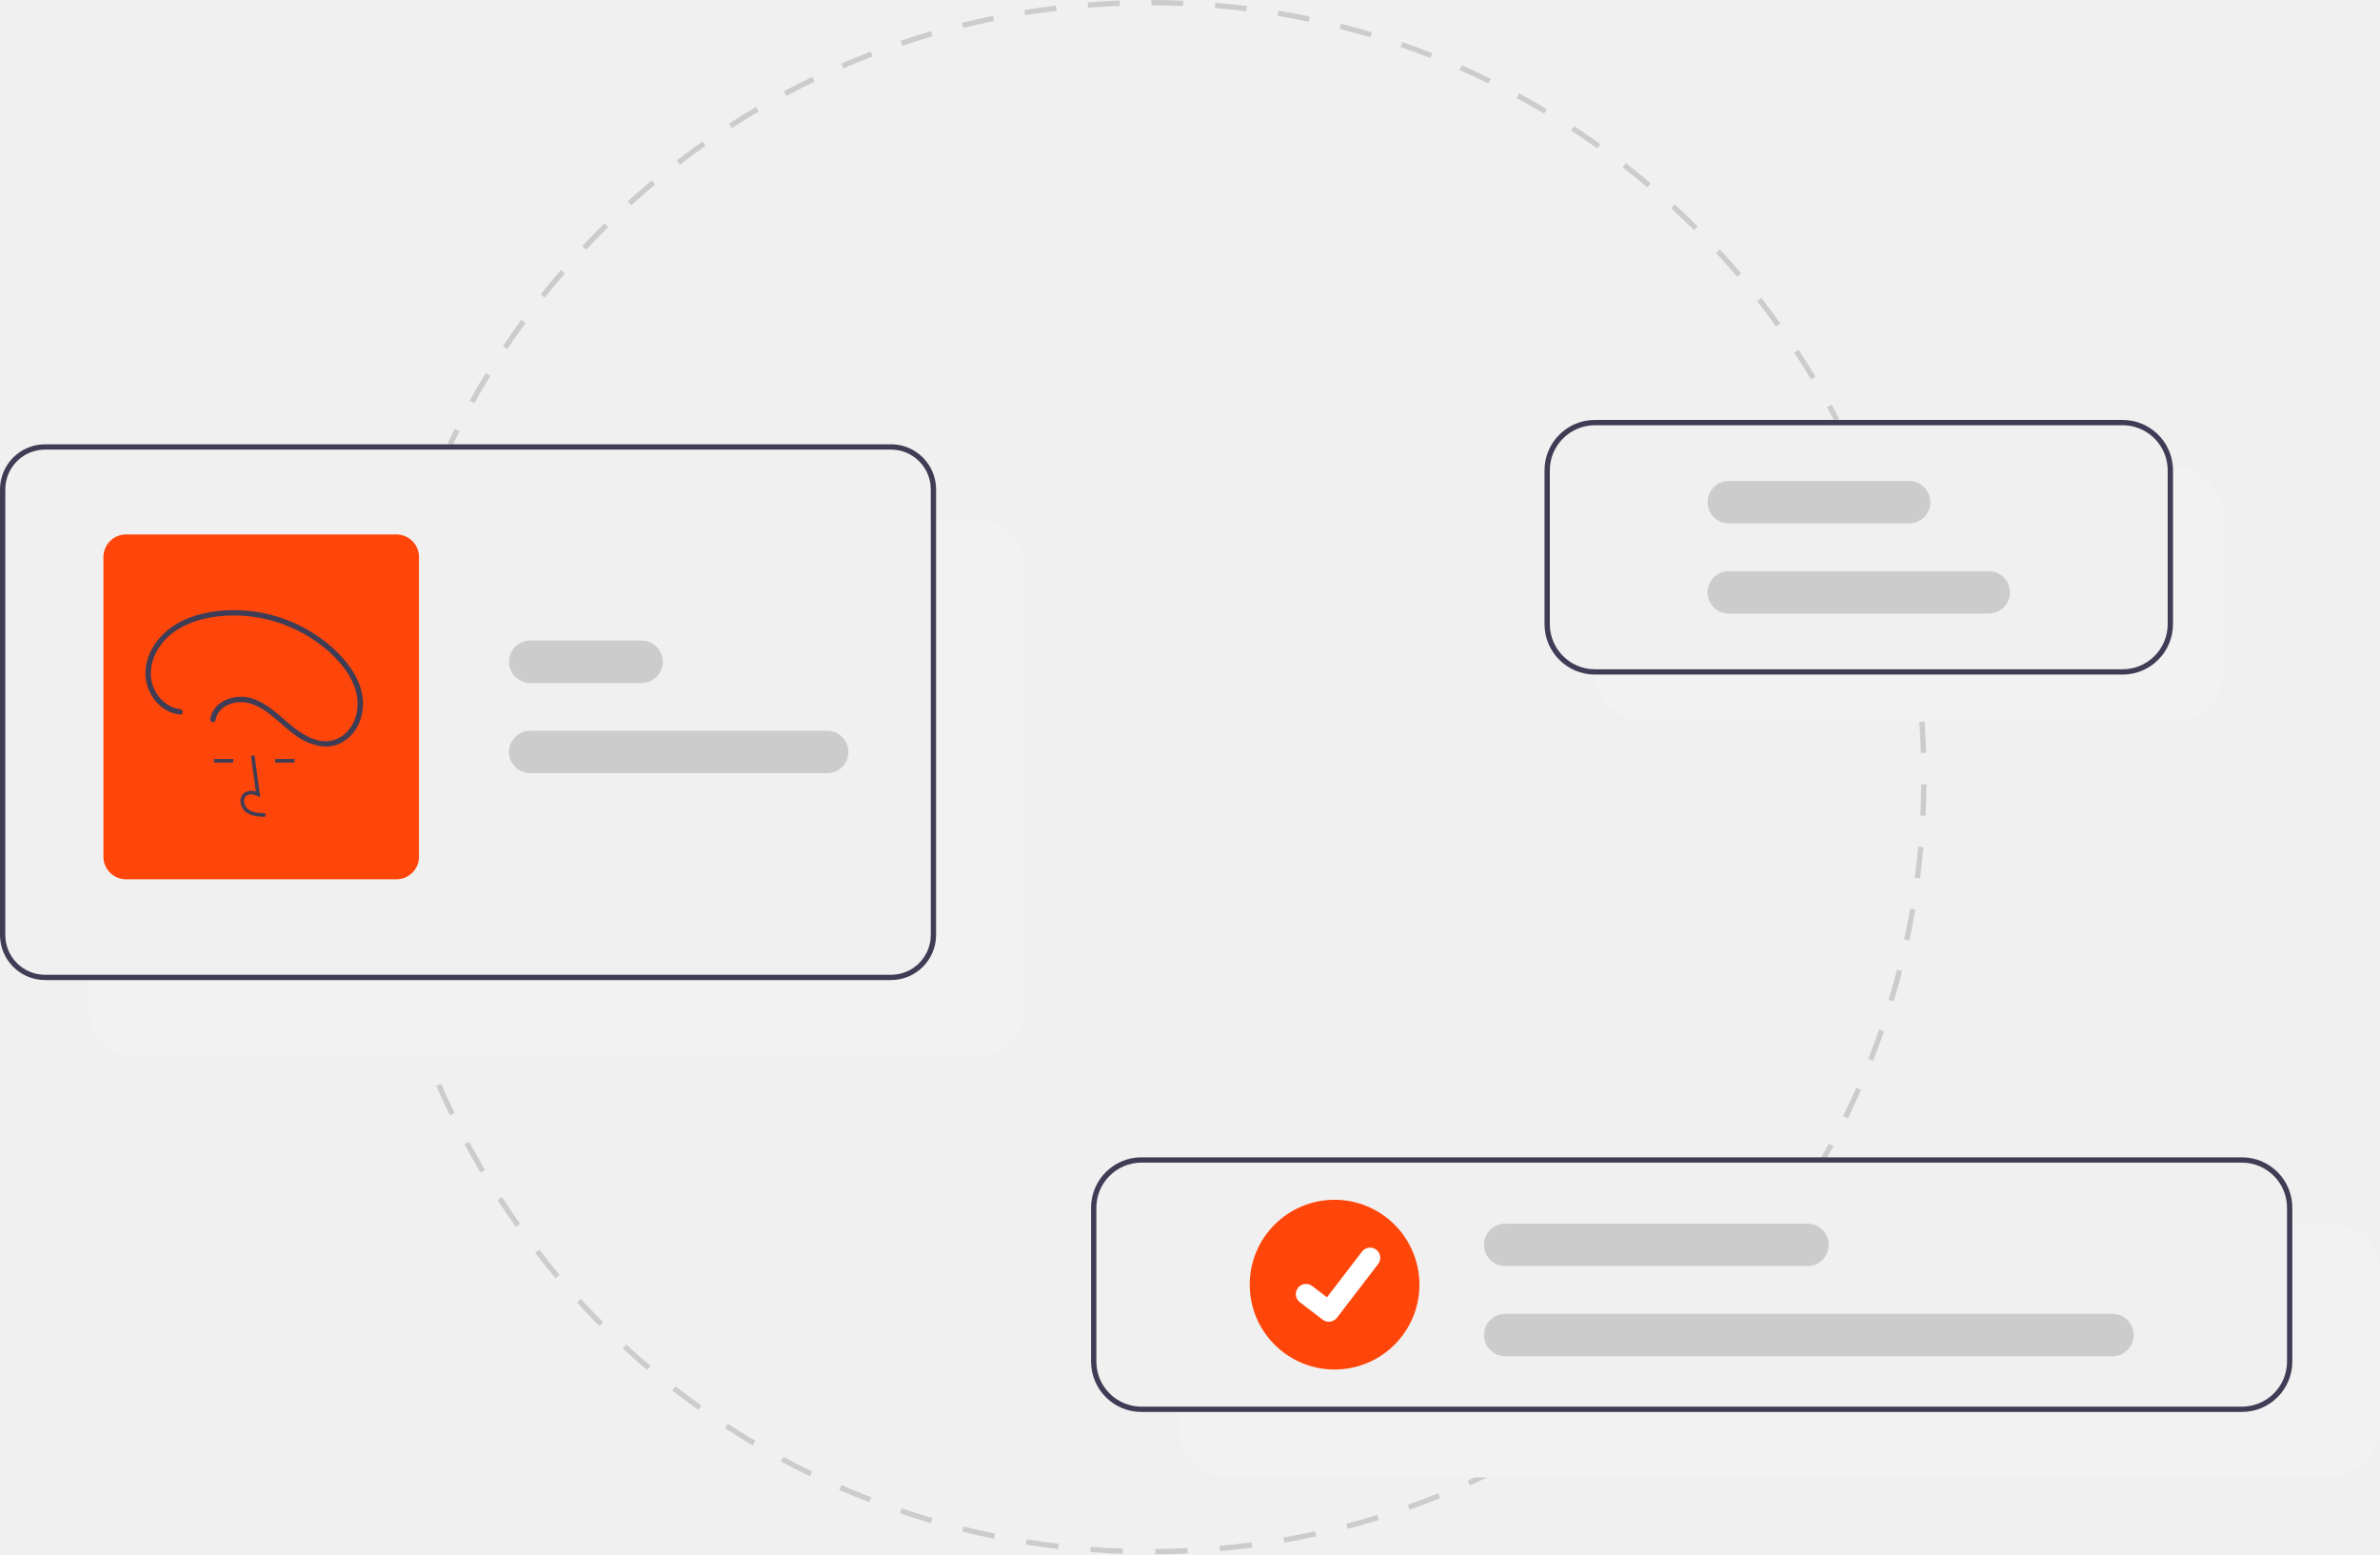
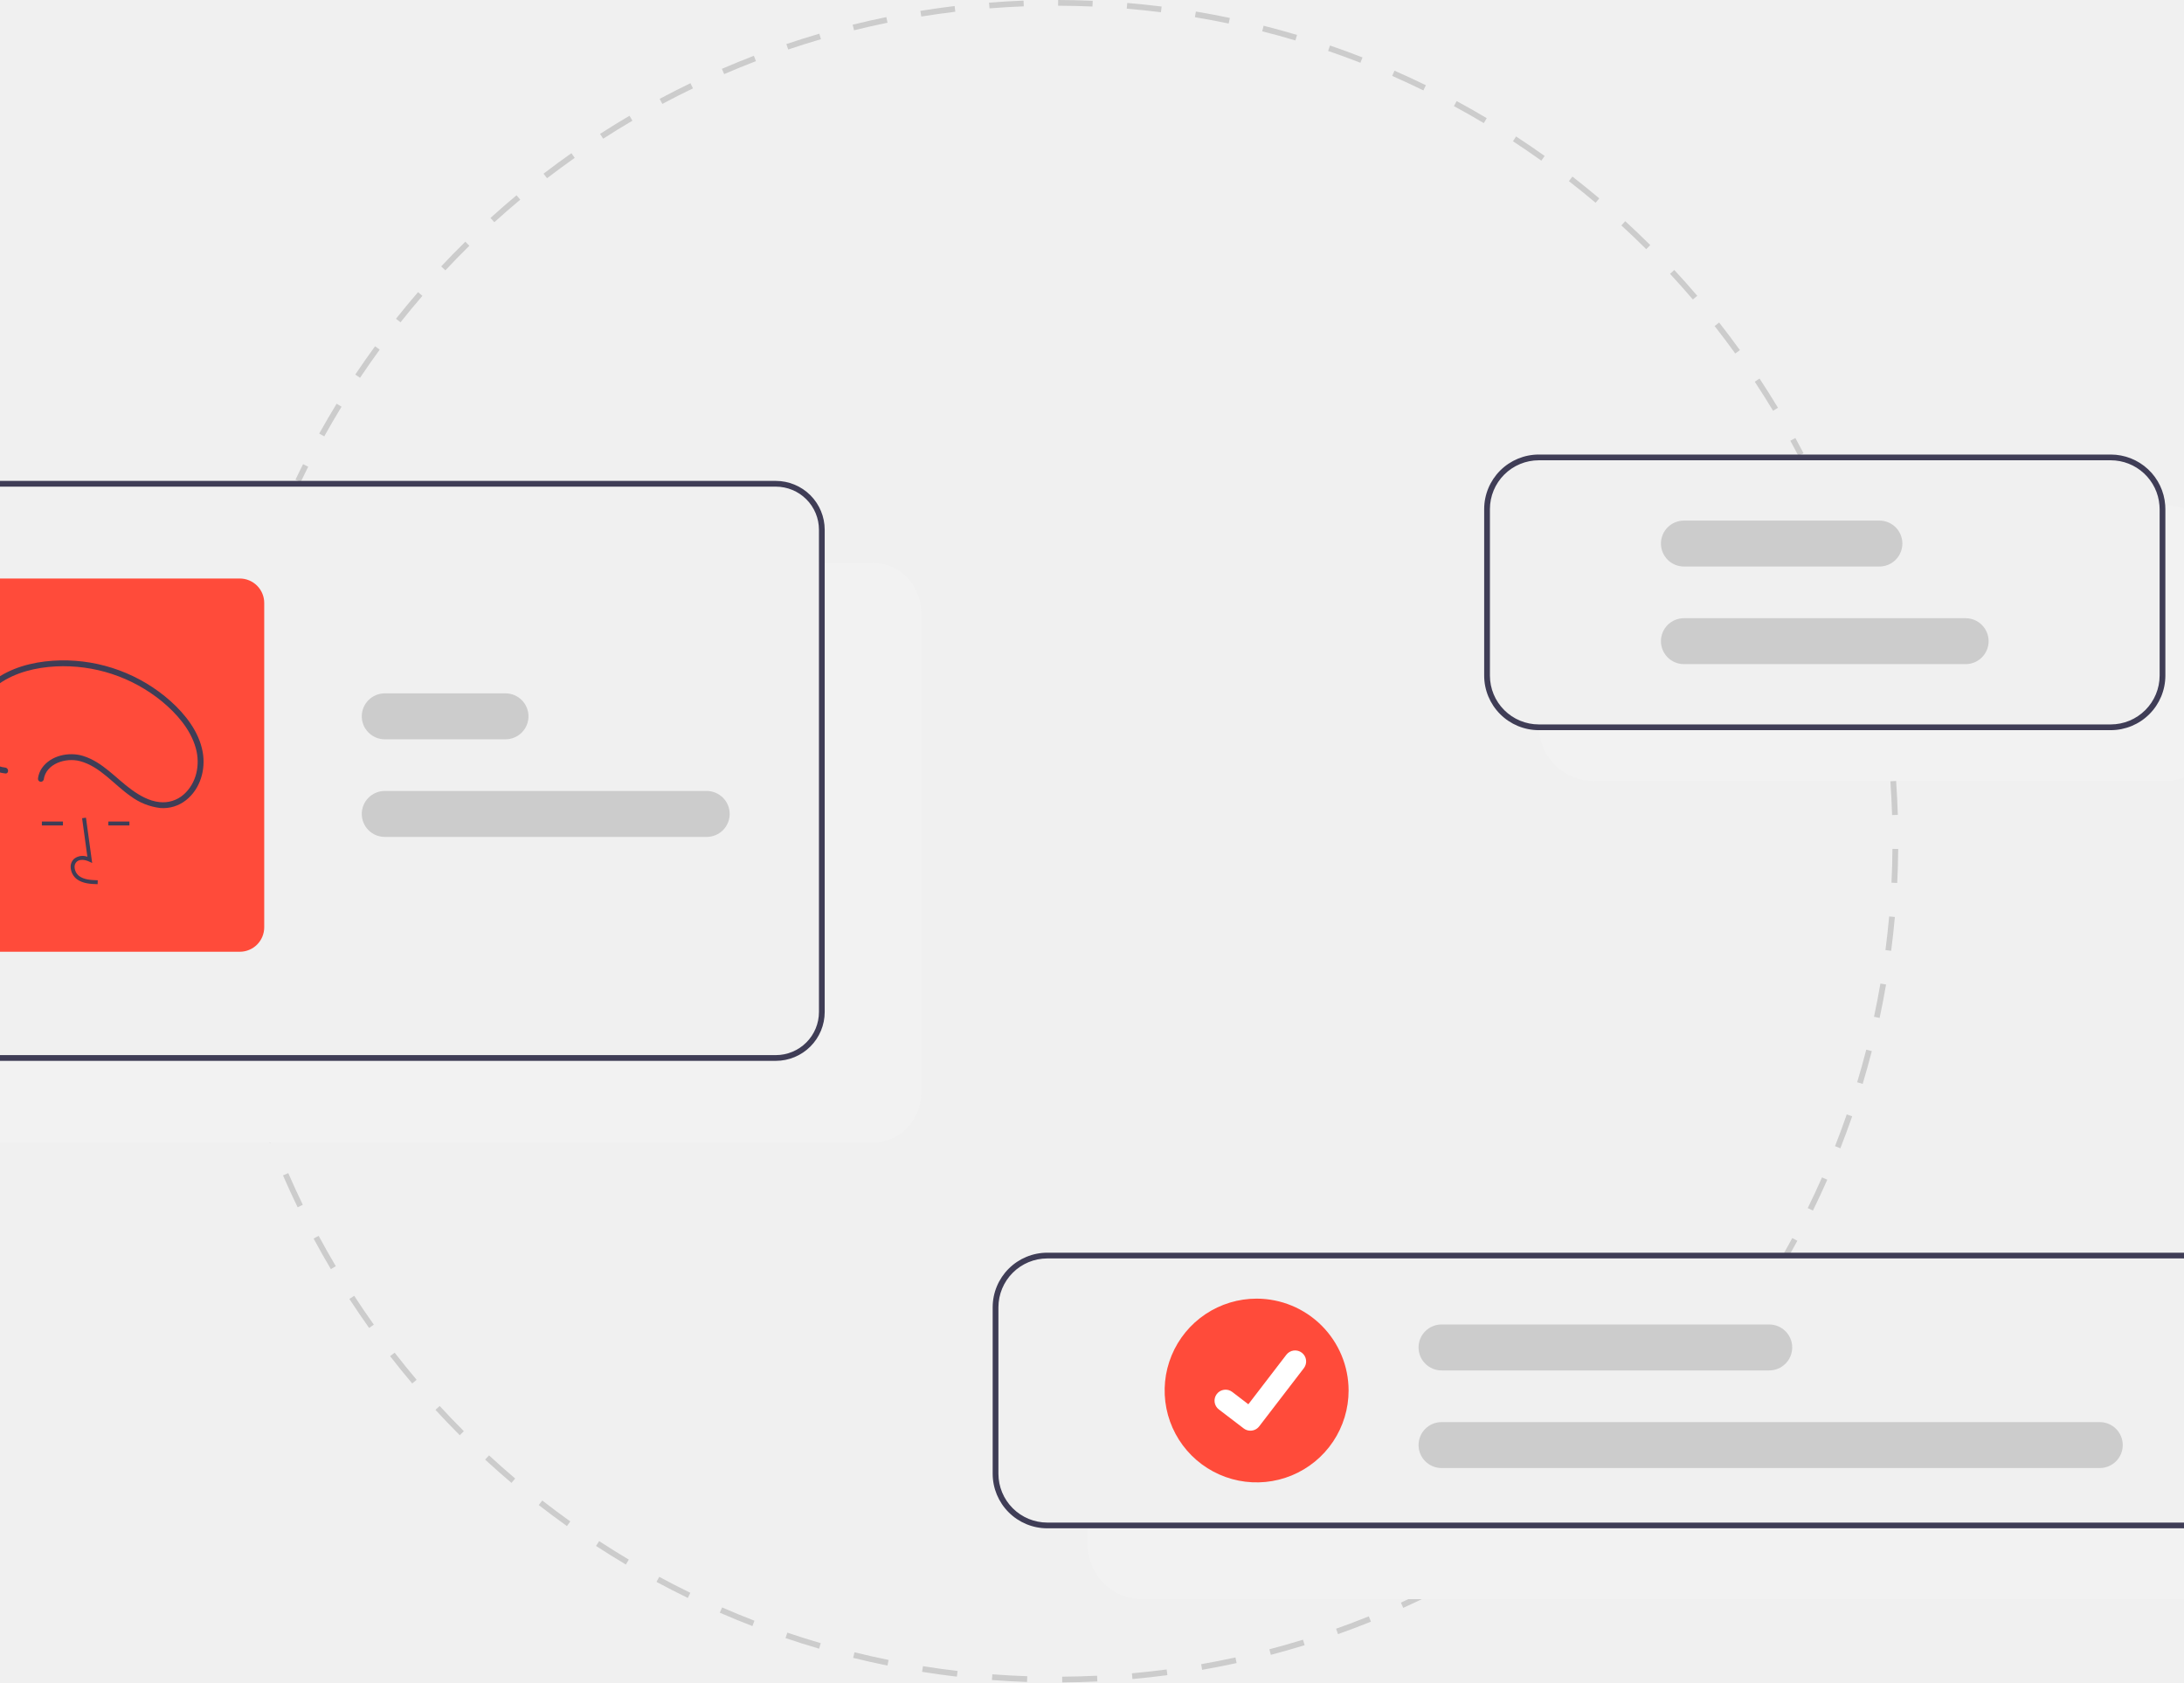
- <svg xmlns="http://www.w3.org/2000/svg" id="b4e3060f-5130-489b-849d-7962070b1d51" data-name="Layer 1" width="897.5" height="585.991" viewBox="0 0 897.5 585.991">
-   <path d="M748.235,693.189l-1.118-1.658q2.479-1.671,4.922-3.389l1.151,1.636Q750.731,691.508,748.235,693.189Z" transform="translate(-151.25 -157.0044)" fill="#ccc" />
-   <path d="M586.882,742.996l-.014-2c4.044-.029,8.132-.142,12.15-.336l.097,1.998C595.069,742.853,590.953,742.966,586.882,742.996Zm-12.235-.163c-4.061-.138-8.171-.362-12.218-.667l.15-1.994c4.019.303,8.102.526,12.135.662Zm36.671-1.018-.179-1.992c4.014-.36,8.077-.811,12.076-1.339l.262,1.982C619.45,740.999,615.359,741.452,611.318,741.815Zm-61.069-.821c-4.042-.474-8.12-1.039-12.121-1.679l.316-1.975c3.973.635,8.023,1.196,12.038,1.667Zm85.32-2.382-.344-1.97c3.969-.694,7.98-1.482,11.922-2.344l.427,1.954C643.604,737.119,639.565,737.913,635.569,738.611Zm-109.48-1.481c-3.979-.809-7.996-1.713-11.938-2.688l.48-1.941c3.915.968,7.904,1.866,11.856,2.669Zm133.381-3.74-.508-1.935c3.9-1.025,7.831-2.148,11.684-3.336l.59,1.911C667.355,731.227,663.396,732.357,659.469,733.39Zm-157.161-2.145c-3.902-1.142-7.836-2.384-11.693-3.691l.642-1.895c3.831,1.299,7.738,2.532,11.613,3.666Zm180.54-5.068L682.179,724.293c3.8-1.35,7.623-2.799,11.363-4.307l.748,1.854C690.524,723.359,686.675,724.819,682.848,726.178Zm-203.758-2.804c-3.797-1.469-7.611-3.037-11.335-4.661l.799-1.833c3.699,1.613,7.487,3.17,11.258,4.629Zm226.45-6.348-.826-1.821c3.678-1.667,7.366-3.432,10.962-5.247l.901,1.785C712.957,713.57,709.243,715.348,705.54,717.026Zm-248.913-3.446c-3.655-1.78-7.322-3.662-10.9-5.594l.95-1.76c3.553,1.918,7.195,3.788,10.825,5.556ZM727.385,706.002l-.975-1.746c3.523-1.967,7.051-4.035,10.485-6.146l1.047,1.704C734.484,701.939,730.932,704.021,727.385,706.002Zm-292.311-4.061c-3.489-2.077-6.984-4.259-10.39-6.484l1.094-1.674c3.383,2.21,6.854,4.377,10.319,6.439Zm-20.499-13.395c-3.302-2.36-6.603-4.825-9.811-7.325l1.229-1.577c3.186,2.483,6.464,4.931,9.744,7.275Zm-19.307-15.05c-3.1-2.631-6.184-5.36-9.166-8.112l1.356-1.47c2.962,2.733,6.025,5.444,9.104,8.057Zm-17.985-16.596c-2.868-2.876-5.714-5.851-8.459-8.842l1.474-1.353c2.726,2.971,5.552,5.925,8.401,8.782ZM360.74,638.875c-2.616-3.099-5.204-6.298-7.694-9.51l1.581-1.226c2.473,3.189,5.044,6.367,7.642,9.445ZM345.755,619.544c-2.351-3.309-4.665-6.711-6.875-10.113l1.677-1.09c2.195,3.379,4.493,6.759,6.828,10.045ZM332.433,599.041c-2.068-3.492-4.088-7.075-6.006-10.647l1.762-.946c1.905,3.548,3.912,7.106,5.965,10.575Zm-11.56-21.535c-1.767-3.649-3.48-7.387-5.093-11.107l1.835-.795c1.601,3.695,3.303,7.406,5.058,11.031Zm-9.713-22.415c-1.456-3.789-2.851-7.658-4.145-11.5l1.895-.639c1.286,3.816,2.67,7.659,4.117,11.421Z" transform="translate(-151.25 -157.0044)" fill="#ccc" />
-   <path d="M303.322,531.808q-.838-2.887-1.618-5.799l1.932-.518q.774,2.892,1.607,5.759Z" transform="translate(-151.25 -157.0044)" fill="#ccc" />
-   <path d="M873.943,417.392q-.332-2.977-.723-5.935l1.983-.263q.394,2.979.729,5.976Z" transform="translate(-151.25 -157.0044)" fill="#ccc" />
-   <path d="M848.066,578.66l-1.796-.879c1.718-3.51,3.388-7.104,4.963-10.684l1.831.806C851.477,571.507,849.796,575.126,848.066,578.66Zm9.552-21.71-1.862-.73c1.427-3.638,2.799-7.356,4.077-11.052l1.89.653C860.437,549.542,859.056,553.286,857.618,556.95Zm7.754-22.416-1.916-.576c1.127-3.749,2.192-7.567,3.163-11.349l1.937.498C867.579,526.914,866.507,530.759,865.372,534.534Zm5.9-22.975-1.956-.418c.817-3.823,1.567-7.715,2.228-11.57l1.971.338C872.851,503.791,872.096,507.71,871.273,511.559Zm4.013-23.381-1.983-.258c.504-3.871.936-7.812,1.284-11.713l1.992.178C876.228,480.313,875.793,484.281,875.285,488.178Zm2.11-23.63-1.998-.098c.191-3.898.305-7.862.34-11.779l2,.018C877.702,456.633,877.587,460.623,877.395,464.548Zm-1.785-23.662c-.12-3.91-.321-7.868-.598-11.764l1.995-.142c.278,3.922.48,7.907.602,11.844Z" transform="translate(-151.25 -157.0044)" fill="#ccc" />
-   <path d="M839.736,594.437l-1.739-.987q1.474-2.597,2.896-5.227l1.759.951Q841.221,591.822,839.736,594.437Z" transform="translate(-151.25 -157.0044)" fill="#ccc" />
-   <path d="M321.923,324.933l-1.805-.86q1.296-2.719,2.647-5.408l1.787.897Q323.211,322.233,321.923,324.933Z" transform="translate(-151.25 -157.0044)" fill="#ccc" />
-   <path d="M330.136,308.993l-1.749-.971c1.939-3.494,3.977-6.993,6.056-10.401l1.707,1.042C334.085,302.048,332.062,305.523,330.136,308.993Zm504.064-8.926c-2.043-3.392-4.187-6.792-6.373-10.105l1.669-1.102c2.201,3.336,4.36,6.76,6.417,10.174Zm-491.615-11.481-1.663-1.11c2.219-3.322,4.537-6.644,6.89-9.872l1.616,1.178C347.092,281.988,344.789,285.287,342.585,288.586Zm478.46-8.46c-2.318-3.218-4.734-6.432-7.18-9.551l1.574-1.234c2.463,3.141,4.895,6.376,7.229,9.616Zm-464.378-10.86-1.567-1.243c2.484-3.13,5.066-6.25,7.673-9.274l1.514,1.307C361.698,263.058,359.134,266.157,356.667,269.266Zm449.634-7.941c-2.575-3.021-5.246-6.027-7.937-8.935l1.468-1.358c2.71,2.928,5.398,5.954,7.991,8.996ZM372.278,251.164l-1.46-1.367c2.728-2.914,5.555-5.812,8.403-8.615l1.403,1.425C377.795,245.391,374.987,248.27,372.278,251.164Zm417.79-7.378c-2.81-2.798-5.717-5.577-8.641-8.259l1.352-1.474c2.944,2.701,5.871,5.499,8.7,8.316ZM389.311,234.398l-1.344-1.481c2.957-2.682,6.01-5.34,9.076-7.9l1.282,1.535C395.28,229.094,392.247,231.734,389.311,234.398Zm383.145-6.771c-3.031-2.561-6.156-5.094-9.288-7.528l1.227-1.579c3.154,2.451,6.3,5.001,9.352,7.58Zm-364.803-8.547-1.218-1.586c3.165-2.431,6.425-4.83,9.689-7.132l1.152,1.635C414.032,214.283,410.795,216.666,407.652,219.08Zm345.927-6.124c-3.231-2.305-6.553-4.574-9.874-6.744l1.094-1.674c3.344,2.185,6.688,4.469,9.942,6.791ZM427.179,205.314,426.095,203.633c3.353-2.164,6.798-4.288,10.239-6.313l1.015,1.724C433.931,201.056,430.51,203.165,427.179,205.314Zm306.381-5.436c-3.406-2.031-6.904-4.021-10.396-5.912l.953-1.759c3.516,1.905,7.038,3.908,10.468,5.953Zm-285.795-6.682-.943-1.764c3.522-1.883,7.129-3.716,10.721-5.45l.869,1.801C454.846,189.505,451.264,191.327,447.765,193.196Zm264.768-4.71c-3.574-1.749-7.225-3.443-10.851-5.036l.804-1.831c3.651,1.604,7.327,3.31,10.925,5.071Zm-243.261-5.67-.794-1.836c3.66-1.583,7.405-3.113,11.131-4.546l.718,1.867C476.626,179.724,472.907,181.243,469.272,182.816Zm221.36-3.95c-3.697-1.444-7.476-2.832-11.233-4.124l.65-1.892c3.783,1.301,7.588,2.698,11.311,4.152Zm-199.077-4.619-.64-1.895c3.784-1.278,7.641-2.493,11.464-3.611l.561,1.92C499.143,171.771,495.312,172.978,491.555,174.247Zm176.448-3.16c-3.808-1.135-7.69-2.205-11.539-3.181l.491-1.938c3.876.982,7.785,2.06,11.619,3.202Zm-153.542-3.538-.481-1.941c3.874-.96,7.817-1.853,11.719-2.65l.401,1.959C522.225,165.709,518.309,166.595,514.462,167.549Zm130.338-2.342c-3.871-.812-7.822-1.557-11.745-2.212l.33-1.973c3.95.66,7.929,1.41,11.826,2.228Zm-106.944-2.444-.32-1.975c3.941-.639,7.951-1.204,11.916-1.679l.238,1.985C545.752,161.566,541.77,162.128,537.856,162.762Zm83.373-1.495c-3.927-.491-7.926-.909-11.886-1.24l.167-1.993c3.988.333,8.015.753,11.969,1.249Zm-59.646-1.355-.157-1.994c3.979-.313,8.021-.549,12.013-.701l.076,1.999C569.55,159.367,565.535,159.601,561.583,159.913Zm35.832-.639c-3.96-.169-7.98-.26-11.949-.27l.005-2c3.995.01,8.042.101,12.029.271Z" transform="translate(-151.25 -157.0044)" fill="#ccc" />
-   <path d="M843.018,315.788q-1.382-2.654-2.816-5.274l1.754-.96q1.444,2.639,2.835,5.311Z" transform="translate(-151.25 -157.0044)" fill="#ccc" />
-   <path d="M520.75,353.003h-18.5v156.5a15.018,15.018,0,0,1-15,15H184.75v13.5a17.024,17.024,0,0,0,17,17h319a17.024,17.024,0,0,0,17-17v-168A17.024,17.024,0,0,0,520.75,353.003Z" transform="translate(-151.25 -157.0044)" fill="#f2f2f2" />
-   <path d="M487.25,324.503h-319a17.024,17.024,0,0,0-17,17v168a17.024,17.024,0,0,0,17,17h319a17.024,17.024,0,0,0,17-17v-168A17.024,17.024,0,0,0,487.25,324.503Zm15,185a15.018,15.018,0,0,1-15,15h-319a15.018,15.018,0,0,1-15-15v-168a15.018,15.018,0,0,1,15-15h319a15.018,15.018,0,0,1,15,15Z" transform="translate(-151.25 -157.0044)" fill="#3f3d56" />
-   <path d="M463.191,448.503h-112a8,8,0,1,1,0-16h112a8,8,0,0,1,0,16Z" transform="translate(-151.25 -157.0044)" fill="#ccc" />
-   <path d="M393.191,414.503h-42a8,8,0,1,1,0-16h42a8,8,0,0,1,0,16Z" transform="translate(-151.25 -157.0044)" fill="#ccc" />
-   <path d="M300.75,488.503h-102a8.51,8.51,0,0,1-8.5-8.5v-113a8.51,8.51,0,0,1,8.5-8.5h102a8.51,8.51,0,0,1,8.5,8.5v113A8.51,8.51,0,0,1,300.75,488.503Z" transform="translate(-151.25 -157.0044)" fill="#ff460a" />
-   <path d="M251.294,464.966c-2.249-.063-5.048-.141-7.203-1.716a5.533,5.533,0,0,1-2.177-4.131,3.721,3.721,0,0,1,1.265-3.056,4.802,4.802,0,0,1,4.543-.654l-1.836-13.418,1.348-.185,2.159,15.775-1.125-.516c-1.305-.599-3.096-.903-4.209.038a2.39,2.39,0,0,0-.784,1.969,4.181,4.181,0,0,0,1.62,3.08c1.677,1.226,3.908,1.384,6.439,1.455Z" transform="translate(-151.25 -157.0044)" fill="#3f3d56" />
-   <rect x="80.643" y="286.144" width="7.327" height="1.36" fill="#3f3d56" />
-   <rect x="103.77" y="286.144" width="7.327" height="1.36" fill="#3f3d56" />
-   <path d="M219.163,424.362c-5.9-.673-10.47-6.326-10.972-12.063-.597-6.824,3.377-13.306,8.829-17.135,5.702-4.005,12.806-5.677,19.679-6.045a54.085,54.085,0,0,1,36.969,12.185c5.15,4.278,9.96,9.727,11.783,16.308,1.583,5.716.295,12.191-4.302,16.194a10.868,10.868,0,0,1-8.34,2.568c-3.567-.37-6.858-2.246-9.707-4.317-5.542-4.029-10.091-9.642-16.843-11.748-4.951-1.544-11.375-.185-14.4,4.292a8.149,8.149,0,0,0-1.301,3.414,1.057,1.057,0,0,0,.713,1.255,1.027,1.027,0,0,0,1.255-.713c.794-5.639,7.728-7.743,12.593-6.455,7.094,1.878,11.856,8.208,17.676,12.23a21.48,21.48,0,0,0,10.294,4.109,12.782,12.782,0,0,0,8.981-2.759c4.972-3.926,6.874-10.679,5.774-16.759-1.273-7.041-6.012-13.075-11.212-17.747a56.083,56.083,0,0,0-38.327-14.159c-7.192.165-14.697,1.65-20.893,5.452-6.01,3.687-10.656,9.857-11.263,17.028-.534,6.312,2.852,12.914,8.665,15.679a13.57,13.57,0,0,0,4.348,1.227c1.303.149,1.292-1.893,0-2.041Z" transform="translate(-151.25 -157.0044)" fill="#3f3d56" />
-   <path d="M1029.75,618.003h-16.06v52.32a17.024,17.024,0,0,1-17,17H595.75v7.68a19.017,19.017,0,0,0,19,19h415a19.017,19.017,0,0,0,19-19v-58A19.017,19.017,0,0,0,1029.75,618.003Z" transform="translate(-151.25 -157.0044)" fill="#f2f2f2" />
-   <path d="M996.69,593.323h-415a19.017,19.017,0,0,0-19,19v58a19.017,19.017,0,0,0,19,19h415a19.017,19.017,0,0,0,19-19v-58A19.017,19.017,0,0,0,996.69,593.323Zm17,77a17.024,17.024,0,0,1-17,17h-415a17.024,17.024,0,0,1-17-17v-58a17.024,17.024,0,0,1,17-17h415a17.024,17.024,0,0,1,17,17Z" transform="translate(-151.25 -157.0044)" fill="#3f3d56" />
-   <path d="M654.521,609.326a32,32,0,1,0,32,32A32.037,32.037,0,0,0,654.521,609.326Z" transform="translate(-151.25 -157.0044)" fill="#ff460a" />
-   <path d="M947.86,668.326h-229a8,8,0,1,1,0-16h229a8,8,0,0,1,0,16Z" transform="translate(-151.25 -157.0044)" fill="#ccc" />
-   <path d="M832.86,634.326h-114a8,8,0,1,1,0-16h114a8,8,0,0,1,0,16Z" transform="translate(-151.25 -157.0044)" fill="#ccc" />
-   <path id="b075a903-93c9-45c1-bbfc-445555d45864" data-name="Path 395" d="M652.351,655.318a3.812,3.812,0,0,1-2.293-.762l-.041-.031-8.638-6.608a3.839,3.839,0,0,1,4.671-6.093l5.595,4.29L664.866,628.867a3.837,3.837,0,0,1,5.38-.711l.001.001-.082.114.084-.114a3.842,3.842,0,0,1,.71,5.381l-15.551,20.279a3.839,3.839,0,0,1-3.053,1.497Z" transform="translate(-151.25 -157.0044)" fill="#fff" />
-   <path d="M970.75,333.003h-2.12q.06.645.06,1.32v58a17.024,17.024,0,0,1-17,17H752.75v.68c0,.44.02.88.05,1.32a19.004,19.004,0,0,0,18.95,17.68h199a19.017,19.017,0,0,0,19-19v-58A19.017,19.017,0,0,0,970.75,333.003Z" transform="translate(-151.25 -157.0044)" fill="#f2f2f2" />
-   <path d="M970.64,333.003a19.004,19.004,0,0,0-18.95-17.68h-199a19.017,19.017,0,0,0-19,19v58a19.017,19.017,0,0,0,19,19h199a19.017,19.017,0,0,0,19-19v-58C970.69,333.883,970.67,333.443,970.64,333.003Zm-1.95,59.32a17.024,17.024,0,0,1-17,17h-199a17.024,17.024,0,0,1-17-17v-58a17.024,17.024,0,0,1,17-17h199a17.016,17.016,0,0,1,16.94,15.68q.06.645.06,1.32Z" transform="translate(-151.25 -157.0044)" fill="#3f3d56" />
-   <path d="M901.191,388.326h-98a8,8,0,1,1,0-16h98a8,8,0,0,1,0,16Z" transform="translate(-151.25 -157.0044)" fill="#ccc" />
-   <path d="M871.191,354.326h-68a8,8,0,1,1,0-16h68a8,8,0,0,1,0,16Z" transform="translate(-151.25 -157.0044)" fill="#ccc" />
+ <svg xmlns="http://www.w3.org/2000/svg" width="414" height="319" viewBox="0 0 414 319" fill="none">
+   <g clip-path="url(#clip0)">
+     <path d="M289.265 291.886L288.656 290.984C289.557 290.377 290.451 289.762 291.338 289.139L291.965 290.029C291.072 290.657 290.172 291.276 289.265 291.886Z" fill="#CCCCCC" />
+     <path d="M201.353 319L201.345 317.911C203.548 317.896 205.776 317.834 207.965 317.728L208.017 318.816C205.813 318.922 203.571 318.984 201.353 319ZM194.686 318.911C192.474 318.836 190.234 318.714 188.03 318.548L188.112 317.463C190.301 317.627 192.526 317.749 194.723 317.823L194.686 318.911ZM214.667 318.357L214.569 317.273C216.756 317.077 218.97 316.832 221.149 316.544L221.291 317.623C219.097 317.913 216.869 318.16 214.667 318.357ZM181.393 317.91C179.191 317.652 176.969 317.345 174.789 316.996L174.962 315.921C177.126 316.267 179.333 316.572 181.52 316.829L181.393 317.91ZM227.88 316.613L227.692 315.541C229.854 315.163 232.04 314.734 234.188 314.265L234.42 315.329C232.258 315.801 230.057 316.233 227.88 316.613ZM168.23 315.807C166.062 315.367 163.873 314.874 161.725 314.344L161.987 313.287C164.12 313.814 166.293 314.303 168.447 314.74L168.23 315.807ZM240.902 313.771L240.625 312.718C242.75 312.16 244.891 311.549 246.991 310.902L247.312 311.942C245.198 312.593 243.041 313.209 240.902 313.771ZM155.273 312.604C153.147 311.982 151.004 311.306 148.902 310.594L149.252 309.563C151.339 310.27 153.468 310.941 155.579 311.558L155.273 312.604ZM253.64 309.845L253.275 308.819C255.345 308.084 257.428 307.295 259.466 306.474L259.874 307.484C257.822 308.31 255.724 309.105 253.64 309.845ZM142.623 308.318C140.554 307.519 138.476 306.665 136.447 305.781L136.882 304.783C138.897 305.661 140.961 306.509 143.016 307.303L142.623 308.318ZM266.003 304.863L265.553 303.871C267.557 302.964 269.567 302.003 271.526 301.015L272.017 301.987C270.044 302.982 268.021 303.949 266.003 304.863ZM130.384 302.987C128.392 302.018 126.394 300.993 124.445 299.942L124.963 298.984C126.899 300.028 128.883 301.046 130.861 302.008L130.384 302.987ZM277.905 298.862L277.374 297.911C279.293 296.84 281.215 295.714 283.087 294.565L283.657 295.493C281.773 296.65 279.838 297.783 277.905 298.862ZM118.64 296.651C116.74 295.52 114.835 294.332 112.979 293.121L113.575 292.21C115.418 293.413 117.31 294.592 119.198 295.715L118.64 296.651ZM107.472 289.359C105.672 288.074 103.874 286.733 102.126 285.372L102.796 284.513C104.532 285.865 106.318 287.197 108.105 288.473L107.472 289.359ZM96.952 281.166C95.263 279.734 93.583 278.248 91.958 276.75L92.697 275.95C94.311 277.438 95.98 278.914 97.657 280.336L96.952 281.166ZM87.153 272.132C85.59 270.566 84.04 268.947 82.544 267.319L83.347 266.582C84.832 268.199 86.372 269.808 87.925 271.363L87.153 272.132ZM78.14 262.319C76.715 260.632 75.304 258.891 73.948 257.142L74.809 256.475C76.156 258.211 77.557 259.941 78.973 261.617L78.14 262.319ZM69.975 251.796C68.694 249.995 67.434 248.143 66.229 246.29L67.143 245.697C68.339 247.537 69.591 249.376 70.863 251.165L69.975 251.796ZM62.717 240.634C61.591 238.733 60.49 236.783 59.445 234.838L60.405 234.323C61.443 236.255 62.536 238.192 63.655 240.08L62.717 240.634ZM56.419 228.912C55.456 226.925 54.522 224.89 53.644 222.865L54.644 222.432C55.516 224.444 56.443 226.464 57.399 228.437L56.419 228.912ZM51.126 216.709C50.333 214.647 49.573 212.54 48.868 210.449L49.9 210.101C50.601 212.178 51.355 214.27 52.143 216.319L51.126 216.709Z" fill="#CCCCCC" />
+     <path d="M46.856 204.034C46.552 202.986 46.258 201.934 45.975 200.877L47.027 200.595C47.309 201.645 47.6 202.69 47.903 203.731L46.856 204.034Z" fill="#CCCCCC" />
+     <path d="M357.757 141.749C357.636 140.669 357.505 139.592 357.363 138.518L358.443 138.375C358.586 139.456 358.719 140.541 358.84 141.628L357.757 141.749Z" fill="#CCCCCC" />
+     <path d="M343.658 229.54L342.679 229.061C343.615 227.15 344.525 225.194 345.383 223.245L346.381 223.684C345.516 225.646 344.601 227.616 343.658 229.54ZM348.863 217.721L347.848 217.323C348.626 215.343 349.373 213.319 350.07 211.307L351.099 211.663C350.398 213.688 349.646 215.727 348.863 217.721ZM353.087 205.518L352.044 205.205C352.658 203.164 353.238 201.085 353.767 199.027L354.822 199.297C354.289 201.37 353.706 203.463 353.087 205.518ZM356.302 193.011L355.237 192.784C355.682 190.703 356.09 188.584 356.451 186.485L357.525 186.669C357.162 188.782 356.75 190.916 356.302 193.011ZM358.488 180.283L357.408 180.143C357.682 178.036 357.918 175.89 358.107 173.767L359.193 173.863C359.002 176.002 358.765 178.162 358.488 180.283ZM359.638 167.42L358.55 167.366C358.653 165.244 358.716 163.087 358.735 160.954L359.825 160.964C359.805 163.111 359.743 165.283 359.638 167.42ZM358.665 154.539C358.6 152.41 358.49 150.255 358.34 148.135L359.427 148.058C359.578 150.193 359.688 152.362 359.754 154.505L358.665 154.539Z" fill="#CCCCCC" />
+     <path d="M339.12 238.128L338.172 237.59C338.707 236.648 339.233 235.699 339.75 234.745L340.708 235.263C340.188 236.224 339.659 237.179 339.12 238.128Z" fill="#CCCCCC" />
+     <path d="M56.99 91.416L56.007 90.948C56.478 89.961 56.958 88.98 57.449 88.004L58.423 88.493C57.936 89.462 57.458 90.436 56.99 91.416Z" fill="#CCCCCC" />
+     <path d="M61.465 82.739L60.513 82.211C61.569 80.309 62.679 78.404 63.812 76.549L64.742 77.116C63.617 78.958 62.515 80.85 61.465 82.739ZM336.103 77.88C334.99 76.034 333.822 74.183 332.631 72.379L333.541 71.779C334.74 73.596 335.916 75.459 337.037 77.318L336.103 77.88ZM68.249 71.63L67.342 71.025C68.551 69.217 69.814 67.409 71.096 65.651L71.977 66.293C70.704 68.038 69.449 69.834 68.249 71.63V71.63ZM328.936 67.025C327.673 65.272 326.357 63.523 325.024 61.825L325.881 61.153C327.223 62.863 328.548 64.624 329.82 66.388L328.936 67.025ZM75.921 61.113L75.067 60.436C76.421 58.732 77.827 57.033 79.248 55.387L80.073 56.099C78.662 57.733 77.265 59.42 75.921 61.113V61.113ZM320.902 56.789C319.499 55.145 318.044 53.508 316.578 51.925L317.377 51.186C318.854 52.78 320.319 54.427 321.731 56.083L320.902 56.789ZM84.426 51.258L83.631 50.514C85.117 48.928 86.657 47.35 88.209 45.824L88.973 46.6C87.432 48.115 85.902 49.683 84.426 51.258ZM312.058 47.242C310.527 45.719 308.943 44.206 307.35 42.746L308.086 41.943C309.69 43.414 311.285 44.937 312.827 46.47L312.058 47.242ZM93.707 42.131L92.974 41.325C94.585 39.865 96.249 38.418 97.919 37.024L98.618 37.86C96.959 39.244 95.307 40.681 93.707 42.131ZM302.462 38.445C300.81 37.051 299.108 35.672 297.401 34.347L298.07 33.487C299.788 34.822 301.502 36.21 303.165 37.614L302.462 38.445ZM103.7 33.792L103.036 32.929C104.76 31.606 106.536 30.3 108.315 29.047L108.943 29.936C107.176 31.181 105.412 32.478 103.7 33.792V33.792ZM292.177 30.459C290.416 29.204 288.606 27.969 286.797 26.788L287.393 25.876C289.215 27.066 291.037 28.309 292.81 29.573L292.177 30.459ZM114.339 26.299L113.748 25.384C115.575 24.206 117.452 23.05 119.327 21.947L119.88 22.885C118.018 23.98 116.154 25.129 114.339 26.299ZM281.27 23.34C279.414 22.234 277.509 21.151 275.606 20.121L276.125 19.164C278.041 20.201 279.96 21.291 281.828 22.404L281.27 23.34ZM125.555 19.702L125.042 18.742C126.961 17.717 128.926 16.719 130.883 15.775L131.357 16.756C129.413 17.693 127.461 18.684 125.555 19.702V19.702ZM269.813 17.138C267.866 16.186 265.877 15.264 263.901 14.396L264.339 13.4C266.329 14.273 268.331 15.201 270.292 16.16L269.813 17.138ZM137.273 14.051L136.84 13.052C138.835 12.19 140.875 11.357 142.905 10.577L143.296 11.593C141.28 12.368 139.254 13.195 137.273 14.051ZM257.88 11.901C255.866 11.115 253.807 10.359 251.76 9.656L252.115 8.626C254.176 9.334 256.249 10.095 258.277 10.887L257.88 11.901ZM149.414 9.386L149.065 8.355C151.127 7.659 153.228 6.998 155.312 6.389L155.617 7.434C153.548 8.039 151.461 8.695 149.414 9.386ZM245.551 7.666C243.477 7.048 241.361 6.466 239.264 5.935L239.532 4.879C241.644 5.414 243.774 6.001 245.863 6.623L245.551 7.666ZM161.895 5.74L161.632 4.683C163.743 4.16 165.891 3.675 168.017 3.24L168.236 4.307C166.124 4.739 163.991 5.221 161.895 5.74ZM232.909 4.465C230.8 4.023 228.647 3.618 226.51 3.261L226.69 2.187C228.842 2.546 231.009 2.954 233.133 3.4L232.909 4.465ZM174.641 3.134L174.467 2.059C176.614 1.712 178.799 1.404 180.959 1.145L181.089 2.226C178.943 2.483 176.774 2.789 174.641 3.134ZM220.067 2.321C217.927 2.053 215.748 1.826 213.59 1.646L213.681 0.561C215.854 0.742 218.048 0.971 220.202 1.241L220.067 2.321ZM187.569 1.583L187.483 0.498C189.651 0.327 191.853 0.199 194.028 0.116L194.069 1.204C191.909 1.286 189.722 1.414 187.569 1.583V1.583ZM207.091 1.235C204.934 1.144 202.743 1.094 200.581 1.089L200.584 0C202.76 0.005 204.966 0.055 207.138 0.148L207.091 1.235Z" fill="#CCCCCC" />
+     <path d="M340.908 86.438C340.406 85.475 339.894 84.518 339.373 83.567L340.329 83.044C340.854 84.002 341.369 84.966 341.874 85.935L340.908 86.438Z" fill="#CCCCCC" />
+     <path d="M165.321 106.697H155.241V191.892C155.239 194.057 154.377 196.133 152.845 197.663C151.312 199.194 149.235 200.055 147.068 200.058H-17.748V207.407C-17.744 209.86 -16.767 212.212 -15.031 213.947C-13.295 215.682 -10.941 216.658 -8.485 216.661H165.321C167.776 216.658 170.13 215.682 171.867 213.947C173.603 212.212 174.58 209.86 174.583 207.407V115.952C174.58 113.498 173.603 111.147 171.867 109.412C170.13 107.677 167.776 106.701 165.321 106.697Z" fill="#F2F2F2" />
+     <path d="M147.069 91.183H-26.738C-29.193 91.186 -31.547 92.162 -33.283 93.897C-35.02 95.632 -35.996 97.984 -36 100.437V191.892C-35.996 194.346 -35.02 196.698 -33.283 198.432C-31.547 200.167 -29.193 201.143 -26.738 201.147H147.069C149.524 201.143 151.878 200.167 153.614 198.432C155.35 196.698 156.327 194.346 156.331 191.892V100.437C156.327 97.984 155.35 95.632 153.614 93.897C151.878 92.162 149.524 91.186 147.069 91.183ZM155.241 191.892C155.239 194.057 154.377 196.133 152.845 197.663C151.312 199.194 149.235 200.055 147.069 200.058H-26.738C-28.904 200.055 -30.982 199.194 -32.514 197.663C-34.046 196.133 -34.908 194.057 -34.91 191.892V100.437C-34.908 98.272 -34.046 96.197 -32.514 94.666C-30.982 93.135 -28.904 92.274 -26.738 92.271H147.069C149.235 92.274 151.312 93.135 152.845 94.666C154.377 96.197 155.239 98.272 155.241 100.437V191.892Z" fill="#3F3D56" />
+     <path d="M133.96 158.685H72.937C71.781 158.685 70.672 158.226 69.855 157.41C69.038 156.593 68.578 155.485 68.578 154.33C68.578 153.175 69.038 152.068 69.855 151.251C70.672 150.434 71.781 149.975 72.937 149.975H133.96C135.116 149.975 136.225 150.434 137.042 151.251C137.86 152.068 138.319 153.175 138.319 154.33C138.319 155.485 137.86 156.593 137.042 157.41C136.225 158.226 135.116 158.685 133.96 158.685Z" fill="#CCCCCC" />
+     <path d="M95.821 140.176H72.937C71.781 140.176 70.672 139.718 69.855 138.901C69.038 138.084 68.578 136.976 68.578 135.821C68.578 134.666 69.038 133.559 69.855 132.742C70.672 131.925 71.781 131.466 72.937 131.466H95.821C96.977 131.466 98.085 131.925 98.903 132.742C99.72 133.559 100.179 134.666 100.179 135.821C100.179 136.976 99.72 138.084 98.903 138.901C98.085 139.718 96.977 140.176 95.821 140.176Z" fill="#CCCCCC" />
+     <path d="M45.455 180.46H-10.12C-11.348 180.459 -12.525 179.971 -13.393 179.104C-14.261 178.236 -14.75 177.06 -14.751 175.833V114.319C-14.75 113.092 -14.261 111.916 -13.393 111.048C-12.525 110.181 -11.348 109.693 -10.12 109.691H45.455C46.682 109.693 47.86 110.181 48.728 111.048C49.596 111.916 50.084 113.092 50.086 114.319V175.833C50.084 177.06 49.596 178.236 48.728 179.104C47.86 179.971 46.682 180.459 45.455 180.46Z" fill="#FF4B3A" />
+     <path d="M18.508 167.647C17.283 167.613 15.758 167.57 14.584 166.713C14.234 166.448 13.947 166.109 13.742 165.72C13.537 165.332 13.419 164.903 13.398 164.465C13.376 164.153 13.428 163.841 13.547 163.552C13.667 163.263 13.852 163.006 14.087 162.801C14.437 162.54 14.847 162.37 15.279 162.308C15.712 162.246 16.153 162.293 16.562 162.445L15.562 155.14L16.296 155.04L17.472 163.627L16.859 163.346C16.148 163.02 15.172 162.855 14.566 163.366C14.417 163.5 14.301 163.667 14.227 163.853C14.152 164.038 14.122 164.239 14.138 164.438C14.156 164.765 14.245 165.084 14.397 165.373C14.549 165.662 14.762 165.915 15.021 166.115C15.935 166.782 17.15 166.868 18.529 166.907L18.508 167.647Z" fill="#3F3D56" />
+     <path d="M11.93 155.77H7.938V156.511H11.93V155.77Z" fill="#3F3D56" />
+     <path d="M24.531 155.77H20.539V156.511H24.531V155.77Z" fill="#3F3D56" />
+     <path d="M1.002 145.543C-2.213 145.177 -4.703 142.099 -4.976 138.977C-5.302 135.262 -3.136 131.734 -0.166 129.649C2.941 127.469 6.812 126.558 10.557 126.358C17.862 125.995 25.042 128.359 30.699 132.991C33.505 135.32 36.126 138.286 37.119 141.869C37.982 144.981 37.28 148.506 34.775 150.685C34.156 151.219 33.432 151.619 32.65 151.86C31.868 152.1 31.044 152.176 30.232 152.083C28.288 151.881 26.495 150.86 24.942 149.733C21.923 147.539 19.444 144.484 15.766 143.337C13.069 142.497 9.568 143.237 7.92 145.674C7.546 146.232 7.304 146.867 7.211 147.532C7.177 147.674 7.198 147.823 7.27 147.95C7.342 148.077 7.46 148.172 7.599 148.215C7.741 148.254 7.893 148.234 8.021 148.162C8.149 148.089 8.243 147.969 8.283 147.827C8.716 144.758 12.493 143.612 15.144 144.313C19.009 145.336 21.604 148.782 24.775 150.971C26.417 152.194 28.35 152.965 30.384 153.208C32.146 153.346 33.896 152.809 35.277 151.706C37.986 149.568 39.022 145.892 38.423 142.582C37.729 138.75 35.147 135.465 32.315 132.921C26.571 127.82 19.115 125.068 11.432 125.214C7.513 125.304 3.424 126.112 0.048 128.181C-3.226 130.189 -5.757 133.547 -6.088 137.451C-6.379 140.887 -4.534 144.481 -1.367 145.986C-0.62 146.34 0.18 146.565 1.002 146.654C1.712 146.735 1.706 145.624 1.002 145.543Z" fill="#3F3D56" />
+     <path d="M442.648 250.957H433.898V279.439C433.894 281.892 432.917 284.244 431.181 285.979C429.445 287.714 427.091 288.69 424.635 288.693H206.184V292.874C206.187 295.617 207.278 298.246 209.219 300.185C211.16 302.124 213.792 303.215 216.537 303.217H442.648C445.393 303.215 448.024 302.124 449.965 300.185C451.906 298.246 452.998 295.617 453 292.874V261.3C452.998 258.558 451.906 255.929 449.965 253.989C448.024 252.05 445.393 250.96 442.648 250.957Z" fill="#F2F2F2" />
+     <path d="M424.635 237.522H198.524C195.779 237.524 193.147 238.615 191.207 240.554C189.266 242.493 188.174 245.123 188.172 247.865V279.439C188.174 282.181 189.266 284.811 191.207 286.75C193.147 288.689 195.779 289.78 198.524 289.782H424.635C427.38 289.78 430.012 288.689 431.953 286.75C433.893 284.811 434.985 282.181 434.987 279.439V247.865C434.985 245.123 433.893 242.493 431.953 240.554C430.012 238.615 427.38 237.524 424.635 237.522ZM433.898 279.439C433.894 281.892 432.917 284.244 431.181 285.979C429.445 287.714 427.091 288.69 424.635 288.693H198.524C196.068 288.69 193.714 287.714 191.978 285.979C190.242 284.244 189.265 281.892 189.261 279.439V247.865C189.265 245.412 190.242 243.06 191.978 241.325C193.714 239.59 196.068 238.614 198.524 238.611H424.635C427.091 238.614 429.445 239.59 431.181 241.325C432.917 243.06 433.894 245.412 433.898 247.865V279.439Z" fill="#3F3D56" />
+     <path d="M238.206 246.233C234.758 246.233 231.387 247.255 228.519 249.169C225.652 251.083 223.418 253.804 222.098 256.987C220.778 260.17 220.433 263.673 221.106 267.052C221.779 270.431 223.439 273.535 225.877 275.971C228.316 278.408 231.422 280.067 234.804 280.739C238.187 281.411 241.692 281.066 244.878 279.748C248.064 278.429 250.787 276.196 252.703 273.332C254.618 270.467 255.641 267.099 255.641 263.654C255.636 259.035 253.797 254.607 250.529 251.342C247.26 248.076 242.828 246.239 238.206 246.233Z" fill="#FF4B3A" />
+     <path d="M398.031 278.352H273.261C272.105 278.352 270.996 277.893 270.179 277.076C269.361 276.259 268.902 275.152 268.902 273.997C268.902 272.842 269.361 271.734 270.179 270.917C270.996 270.101 272.105 269.642 273.261 269.642H398.031C399.187 269.642 400.295 270.101 401.113 270.917C401.93 271.734 402.389 272.842 402.389 273.997C402.389 275.152 401.93 276.259 401.113 277.076C400.295 277.893 399.187 278.352 398.031 278.352Z" fill="#CCCCCC" />
+     <path d="M335.373 259.843H273.261C272.105 259.843 270.996 259.384 270.179 258.567C269.361 257.751 268.902 256.643 268.902 255.488C268.902 254.333 269.361 253.225 270.179 252.408C270.996 251.592 272.105 251.133 273.261 251.133H335.373C336.529 251.133 337.638 251.592 338.455 252.408C339.273 253.225 339.732 254.333 339.732 255.488C339.732 256.643 339.273 257.751 338.455 258.567C337.638 259.384 336.529 259.843 335.373 259.843Z" fill="#CCCCCC" />
+     <path d="M237.023 271.27C236.573 271.271 236.134 271.126 235.774 270.856L235.752 270.839L231.045 267.242C230.605 266.905 230.317 266.406 230.244 265.857C230.172 265.308 230.321 264.752 230.658 264.312C230.995 263.872 231.494 263.584 232.044 263.512C232.594 263.439 233.15 263.588 233.59 263.925L236.639 266.261L243.842 256.871C244.009 256.653 244.217 256.471 244.455 256.333C244.693 256.196 244.955 256.107 245.227 256.071C245.5 256.035 245.776 256.053 246.041 256.124C246.307 256.195 246.555 256.317 246.773 256.484L246.774 256.485L246.729 256.547L246.775 256.485C247.215 256.822 247.502 257.32 247.575 257.869C247.647 258.418 247.499 258.974 247.162 259.414L238.689 270.453C238.493 270.707 238.241 270.913 237.952 271.055C237.664 271.196 237.347 271.269 237.025 271.268L237.023 271.27Z" fill="white" />
+     <path d="M410.502 95.81H409.347C409.369 96.044 409.38 96.283 409.38 96.528V128.102C409.376 130.556 408.399 132.907 406.663 134.642C404.927 136.377 402.573 137.353 400.117 137.357H291.725V137.727C291.725 137.966 291.736 138.206 291.752 138.445C291.935 141.057 293.102 143.503 295.018 145.289C296.934 147.075 299.457 148.069 302.077 148.07H410.502C413.247 148.067 415.878 146.977 417.819 145.038C419.76 143.099 420.852 140.469 420.854 137.727V106.153C420.852 103.411 419.76 100.781 417.819 98.842C415.878 96.903 413.247 95.812 410.502 95.81Z" fill="#F2F2F2" />
+     <path d="M410.442 95.81C410.26 93.198 409.093 90.752 407.177 88.966C405.26 87.18 402.738 86.186 400.117 86.185H291.693C288.948 86.188 286.316 87.278 284.375 89.217C282.435 91.156 281.343 93.786 281.341 96.528V128.102C281.343 130.845 282.435 133.474 284.375 135.413C286.316 137.352 288.948 138.443 291.693 138.445H400.117C402.862 138.443 405.494 137.352 407.434 135.413C409.375 133.474 410.467 130.845 410.469 128.102V96.528C410.469 96.289 410.458 96.049 410.442 95.81ZM409.38 128.102C409.376 130.556 408.399 132.907 406.663 134.642C404.927 136.377 402.573 137.353 400.117 137.357H291.693C289.237 137.353 286.883 136.377 285.147 134.642C283.411 132.907 282.434 130.556 282.43 128.102V96.528C282.434 94.075 283.411 91.723 285.147 89.988C286.883 88.254 289.237 87.277 291.693 87.274H400.117C402.448 87.277 404.692 88.157 406.402 89.739C408.112 91.321 409.164 93.488 409.347 95.81C409.369 96.044 409.38 96.283 409.38 96.528V128.102Z" fill="#3F3D56" />
+     <path d="M372.603 125.926H319.208C318.052 125.926 316.943 125.467 316.126 124.651C315.308 123.834 314.849 122.726 314.849 121.571C314.849 120.416 315.308 119.308 316.126 118.492C316.943 117.675 318.052 117.216 319.208 117.216H372.603C373.759 117.216 374.868 117.675 375.685 118.492C376.503 119.308 376.962 120.416 376.962 121.571C376.962 122.726 376.503 123.834 375.685 124.651C374.868 125.467 373.759 125.926 372.603 125.926Z" fill="#CCCCCC" />
+     <path d="M356.258 107.417H319.208C318.052 107.417 316.943 106.959 316.126 106.142C315.308 105.325 314.849 104.217 314.849 103.062C314.849 101.907 315.308 100.8 316.126 99.983C316.943 99.166 318.052 98.707 319.208 98.707H356.258C357.414 98.707 358.522 99.166 359.34 99.983C360.157 100.8 360.616 101.907 360.616 103.062C360.616 104.217 360.157 105.325 359.34 106.142C358.522 106.959 357.414 107.417 356.258 107.417Z" fill="#CCCCCC" />
+   </g>
+   <defs>
+     <clipPath id="clip0">
+       <rect width="489" height="319" fill="white" transform="translate(-36)" />
+     </clipPath>
+   </defs>
</svg>
